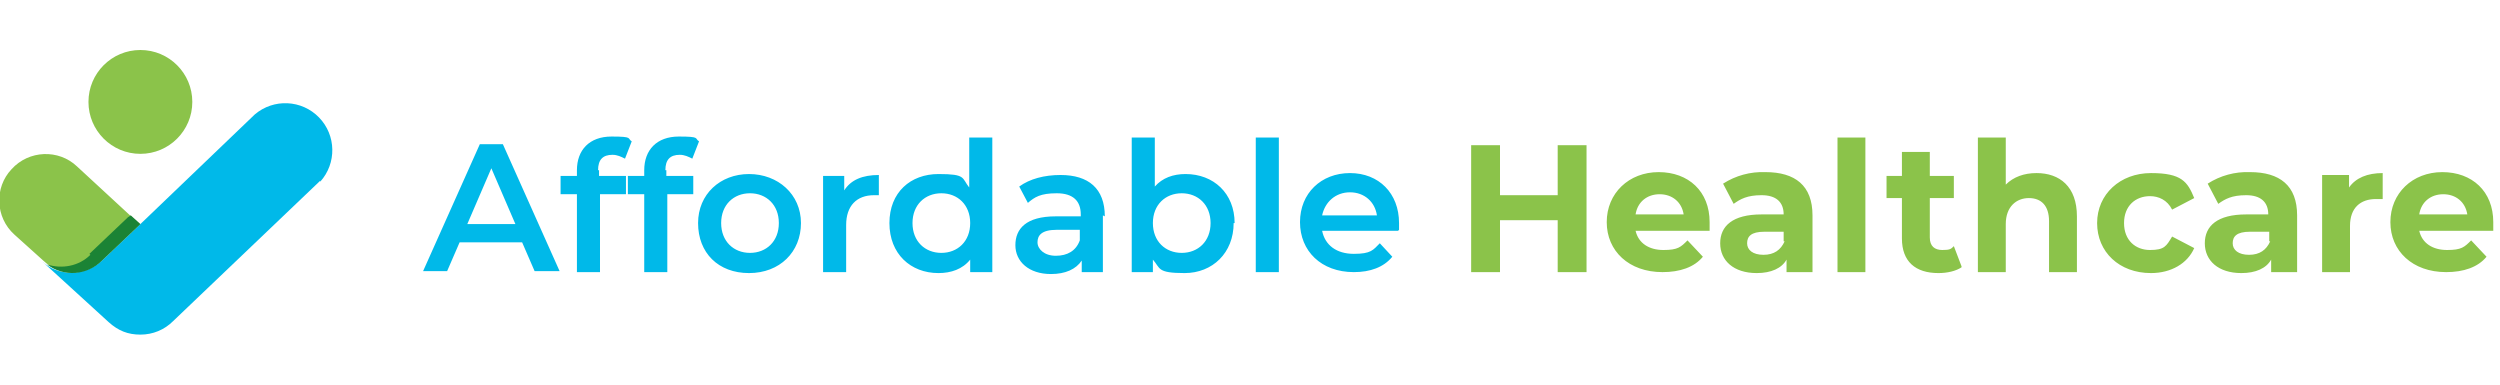
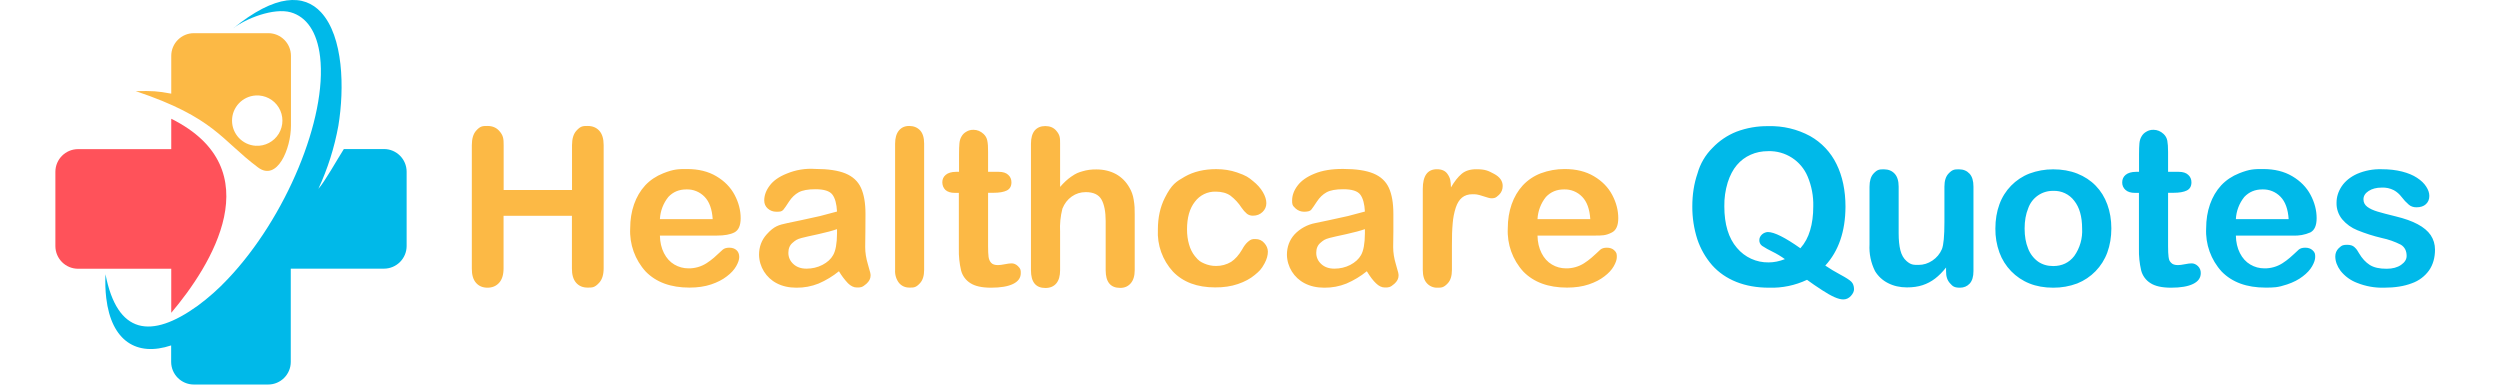
- <svg xmlns="http://www.w3.org/2000/svg" id="Layer_1" viewBox="0 0 260 40">
-   <defs>
-     <style>.st1{fill:#00b9e9}.st2{fill:#8bc34a}</style>
-   </defs>
-   <path d="M54.4 25.2h-6.6l-1.3 3H44L49.9 15h2.4l5.9 13.2h-2.6l-1.3-3Zm-.8-1.9-2.5-5.8-2.5 5.8h4.9ZM62.3 17.7v.6h2.8v1.9h-2.7v8.1H60v-8.1h-1.7v-1.9H60v-.6c0-2.1 1.3-3.5 3.6-3.5s1.6.2 2.1.5l-.7 1.8c-.4-.2-.8-.4-1.3-.4-1 0-1.5.5-1.5 1.6Z" class="st1" />
-   <path d="M69.3 17.7v.6h2.8v1.9h-2.7v8.1H67v-8.1h-1.7v-1.9H67v-.6c0-2.1 1.3-3.5 3.6-3.5s1.6.2 2.1.5l-.7 1.8c-.4-.2-.8-.4-1.3-.4-1 0-1.5.5-1.5 1.6ZM72.6 23.2c0-3 2.3-5.1 5.3-5.1s5.4 2.1 5.4 5.1-2.2 5.2-5.4 5.2-5.3-2.1-5.3-5.2m8.4 0c0-1.9-1.3-3.1-3-3.1s-3 1.2-3 3.1 1.3 3.1 3 3.1 3-1.2 3-3.1M91.4 18.1v2.2h-.5c-1.8 0-2.9 1.1-2.9 3.1v4.9h-2.4v-10h2.2v1.5c.7-1.1 1.9-1.6 3.6-1.6ZM103.2 14.3v14h-2.3V27c-.8 1-2 1.4-3.3 1.4-2.9 0-5.1-2-5.1-5.2s2.2-5.1 5.1-5.1 2.4.4 3.2 1.4v-5.2zm-2.3 8.9c0-1.9-1.3-3.1-3-3.1s-3 1.2-3 3.1 1.3 3.1 3 3.1 3-1.2 3-3.1M114.7 22.4v5.9h-2.2v-1.2c-.6.9-1.7 1.4-3.2 1.4-2.3 0-3.7-1.3-3.7-3s1.1-3 4.2-3h2.6v-.2c0-1.4-.8-2.2-2.5-2.2s-2.3.4-3 1l-.9-1.7c1.1-.8 2.6-1.2 4.3-1.2 2.9 0 4.6 1.4 4.6 4.3Zm-2.4 2.7v-1.2h-2.4c-1.6 0-2 .6-2 1.3s.7 1.4 1.9 1.4 2.1-.5 2.5-1.6ZM128.3 23.2c0 3.1-2.2 5.2-5.1 5.2s-2.5-.5-3.3-1.4v1.3h-2.2v-14h2.4v5.1c.8-.9 1.9-1.3 3.2-1.3 2.9 0 5.1 2 5.1 5.1Zm-2.4 0c0-1.9-1.3-3.1-3-3.1s-3 1.2-3 3.1 1.3 3.1 3 3.1 3-1.2 3-3.1M130.6 14.3h2.4v14h-2.4zM145.4 24h-7.9c.3 1.5 1.5 2.4 3.3 2.4s2-.4 2.7-1.1l1.3 1.4c-.9 1.1-2.3 1.6-4 1.6-3.4 0-5.6-2.2-5.6-5.2s2.2-5.1 5.2-5.1 5.1 2.1 5.1 5.2v.7Zm-7.9-1.6h5.7c-.2-1.4-1.3-2.4-2.8-2.4s-2.6 1-2.9 2.4" class="st1" />
-   <path d="M165 15.1v13.2h-3v-5.4h-6v5.4h-3V15.1h3v5.2h6v-5.2zM177.8 24h-7.7c.3 1.3 1.4 2 2.9 2s1.8-.3 2.5-1l1.6 1.7c-.9 1.1-2.4 1.6-4.2 1.6-3.5 0-5.8-2.2-5.8-5.2s2.3-5.2 5.4-5.2 5.3 2 5.3 5.2v.8Zm-7.7-1.7h5c-.2-1.3-1.2-2.1-2.5-2.1s-2.3.8-2.5 2.1M188.5 22.5v5.8h-2.7V27c-.5.9-1.6 1.4-3.1 1.4-2.4 0-3.8-1.3-3.8-3.1s1.3-3 4.3-3h2.3c0-1.3-.8-2-2.3-2s-2.2.4-2.9.9l-1.1-2.1a7.6 7.6 0 0 1 4.4-1.2c3.1 0 4.9 1.4 4.9 4.5Zm-3 2.6v-1h-2c-1.4 0-1.8.5-1.8 1.2s.6 1.2 1.7 1.2 1.8-.5 2.2-1.4ZM191.1 14.3h2.9v14h-2.9zM204 27.8c-.6.4-1.5.6-2.4.6-2.4 0-3.8-1.2-3.8-3.6v-4.2h-1.6v-2.3h1.6v-2.5h2.9v2.5h2.5v2.3h-2.5v4.1c0 .9.5 1.3 1.3 1.3s.9-.1 1.2-.4l.8 2.1ZM216 22.5v5.8h-2.9V23c0-1.6-.8-2.4-2.1-2.4s-2.4.9-2.4 2.7v5h-2.9v-14h2.9v4.9c.8-.8 1.9-1.2 3.2-1.2 2.4 0 4.2 1.4 4.2 4.5M218.1 23.2c0-3 2.4-5.2 5.6-5.2s3.8.9 4.5 2.6l-2.3 1.2c-.5-1-1.4-1.4-2.3-1.4-1.5 0-2.7 1-2.7 2.8s1.2 2.8 2.7 2.8 1.7-.4 2.3-1.4l2.3 1.2c-.7 1.6-2.4 2.6-4.5 2.6-3.3 0-5.6-2.2-5.6-5.2M238.9 22.5v5.8h-2.7V27c-.5.9-1.6 1.4-3.1 1.4-2.4 0-3.8-1.3-3.8-3.1s1.3-3 4.3-3h2.3c0-1.3-.8-2-2.3-2s-2.2.4-2.9.9l-1.1-2.1a7.6 7.6 0 0 1 4.4-1.2c3.1 0 4.9 1.4 4.9 4.5Zm-2.9 2.6v-1h-2c-1.4 0-1.8.5-1.8 1.2s.6 1.2 1.7 1.2 1.8-.5 2.2-1.4ZM247.8 18v2.7h-.7c-1.6 0-2.7.9-2.7 2.8v4.8h-2.9V18.2h2.8v1.3c.7-1 1.9-1.5 3.5-1.5M259.3 24h-7.7c.3 1.3 1.4 2 2.9 2s1.8-.3 2.5-1l1.6 1.7c-.9 1.1-2.4 1.6-4.2 1.6-3.5 0-5.8-2.2-5.8-5.2s2.3-5.2 5.4-5.2 5.3 2 5.3 5.2v.8Zm-7.7-1.7h5c-.2-1.3-1.2-2.1-2.5-2.1s-2.3.8-2.5 2.1M14.6 23.3l-4 3.8a4.4 4.4 0 0 1-6.1 0l-3-2.7c-2-1.8-2.1-4.9-.3-6.8 1.8-2 4.9-2.1 6.8-.3l6.5 6Z" class="st2" />
-   <path d="M33.3 18.8 18 33.4c-.9.9-2.1 1.4-3.4 1.4s-2.3-.4-3.3-1.3l-6.9-6.3c1.7 1.6 4.4 1.5 6.1 0l4-3.8 12-11.5a4.89 4.89 0 0 1 6.8 7Z" class="st1" />
-   <path fill="#1b8335" d="M9.4 26.5c-1.2 1.2-3 1.5-4.5 1a4.3 4.3 0 0 0 5.7-.4l4-3.8-1-.9-.3.2-4 3.8Z" />
-   <circle cx="14.6" cy="10.6" r="5.4" class="st2" />
+ <svg xmlns="http://www.w3.org/2000/svg" xml:space="preserve" id="Layer_1" x="0" y="0" viewBox="0 0 260 40">
+   <style>.st3{fill:#fcb945}.st4{fill:#00b9e9}</style>
+   <path fill="#ff525a" fill-rule="evenodd" d="M17.81 32.53v-4.58h-9.7a2.36 2.36 0 0 1-2.35-2.35v-7.74a2.36 2.36 0 0 1 2.35-2.35h9.7v-3.16c10.51 5.24 4.13 15.3 0 20.18" clip-rule="evenodd" />
+   <path fill="#00b9e9" fill-rule="evenodd" d="M17.81 35.92c-3.58 1.2-6.23-.44-6.76-4.92q-.14-1.17-.08-2.48c1.22 6.27 4.74 6.77 9.59 3.28a23 23 0 0 0 3.14-2.79c6.05-6.38 10.34-16.73 9.59-23.1-.31-2.62-1.42-4.16-3.05-4.63-1.77-.5-4.72.65-6.04 1.71 4.48-3.66 7.43-3.62 9.19-1.71 2.33 2.53 2.44 7.9 1.8 11.8a27 27 0 0 1-2.08 6.56c.63-.68 1.95-3.04 2.65-4.14h4.18a2.36 2.36 0 0 1 2.35 2.35v7.74a2.36 2.36 0 0 1-2.35 2.35h-9.7v9.7c0 1.3-1.06 2.35-2.35 2.35h-7.74a2.36 2.36 0 0 1-2.35-2.35v-1.72z" clip-rule="evenodd" />
+   <path fill="#fcb945" fill-rule="evenodd" d="M26.59 9.93a2.62 2.62 0 1 1 0 5.23 2.62 2.62 0 0 1 0-5.23m-6.42-6.48h7.74a2.36 2.36 0 0 1 2.35 2.35v7.27c0 2.4-1.43 5.84-3.43 4.34-3.85-2.88-4.51-5.18-12.71-7.93 1.7-.04 2.25-.01 3.69.26V5.8a2.36 2.36 0 0 1 2.36-2.35" clip-rule="evenodd" />
+   <path d="M52.38 15.1v4.66h7.11V15.1q0-1 .45-1.5c.45-.5.69-.5 1.18-.5q.75 0 1.2.49.46.5.46 1.5V27.9q0 1-.47 1.51c-.47.51-.71.5-1.2.5q-.75 0-1.19-.5-.45-.51-.44-1.5v-5.47h-7.11v5.47q0 1-.47 1.51-.46.5-1.2.5-.75 0-1.19-.5-.45-.51-.44-1.5V15.1q0-1 .44-1.5c.44-.5.69-.5 1.19-.5q.75 0 1.2.49c.45.49.48.84.48 1.51M74.55 24.5h-5.92q.02 1.03.42 1.82t1.08 1.19 1.48.4a3.4 3.4 0 0 0 1.86-.53q.42-.27.78-.58l.92-.84q.24-.2.67-.2.47 0 .75.25.29.26.29.72 0 .4-.32.96t-.97 1.05q-.65.51-1.63.84t-2.26.33q-2.91 0-4.54-1.66a6.2 6.2 0 0 1-1.62-4.51q0-1.34.4-2.49.4-1.14 1.16-1.97.77-.82 1.88-1.26c1.11-.44 1.57-.44 2.48-.44q1.78 0 3.04.75 1.27.75 1.9 1.94t.63 2.42q0 1.14-.65 1.48-.64.33-1.83.33m-5.92-1.71h5.49q-.1-1.56-.84-2.32a2.5 2.5 0 0 0-1.91-.77q-1.13 0-1.86.78a4 4 0 0 0-.88 2.31M87.25 28.21a9 9 0 0 1-2.12 1.28 6 6 0 0 1-2.3.43q-1.17 0-2.05-.46a3.4 3.4 0 0 1-1.84-2.96q0-1.24.79-2.12c.79-.88 1.25-.98 2.16-1.18l1.43-.3 1.96-.43q.81-.2 1.77-.47-.06-1.2-.48-1.76t-1.77-.56q-1.15 0-1.74.32-.58.32-1 .96-.41.64-.59.85c-.18.21-.36.21-.74.21q-.5 0-.88-.33-.37-.33-.37-.84 0-.8.57-1.55.56-.76 1.76-1.24a6.5 6.5 0 0 1 2.98-.49q2 0 3.14.47t1.61 1.49.47 2.71L90 24.05l-.02 1.65q0 .85.28 1.78c.28.93.28 1.01.28 1.19q0 .46-.44.85c-.44.39-.62.38-.99.38q-.47 0-.92-.44a7 7 0 0 1-.94-1.25m-.2-4.38q-.67.24-1.93.52-1.27.27-1.76.4c-.49.13-.64.25-.93.5q-.44.37-.44 1.04 0 .69.52 1.17t1.36.48q.9 0 1.66-.39.77-.4 1.11-1.01.4-.69.41-2.26zM93.09 28.08V14.95q0-.9.4-1.38t1.09-.47 1.11.46.42 1.38v13.13q0 .91-.43 1.38c-.43.47-.65.46-1.1.46q-.66 0-1.08-.48a2 2 0 0 1-.41-1.35M99.41 17.87h.33v-1.82q0-.73.04-1.15t.22-.71q.18-.32.51-.5.33-.2.74-.19.57 0 1.04.43.31.29.39.7.09.42.08 1.18v2.06h1.11q.65 0 .98.31.34.3.34.78 0 .61-.48.85t-1.38.24h-.57v5.57q0 .71.05 1.09t.27.62q.21.24.7.24.27 0 .72-.09t.71-.09q.36 0 .66.29c.3.29.29.44.29.73q0 .73-.8 1.12t-2.3.39q-1.42 0-2.15-.48a2.2 2.2 0 0 1-.96-1.32 9 9 0 0 1-.23-2.25v-5.81h-.4q-.66 0-1-.31-.31-.31-.32-.79 0-.48.36-.78t1.05-.31M110.25 14.95v4.49q.57-.66 1.13-1.05c.56-.39.77-.45 1.21-.58q.66-.2 1.43-.19 1.15 0 2.05.49.89.5 1.4 1.42.32.54.43 1.21c.11.67.11.96.11 1.55v5.8q0 .9-.42 1.38t-1.1.47q-1.5 0-1.5-1.84v-5.11q0-1.45-.43-2.23-.44-.78-1.64-.78-.81 0-1.46.46t-.97 1.26a8 8 0 0 0-.24 2.41v4q0 .9-.4 1.37t-1.13.47q-1.5 0-1.5-1.84V14.95q0-.91.39-1.38.4-.46 1.1-.46.72 0 1.13.47c.41.47.41.76.41 1.37M131.86 26.17q0 .57-.34 1.21c-.34.64-.57.84-1.03 1.22q-.69.58-1.75.94-1.05.36-2.37.35-2.8 0-4.38-1.64a6 6 0 0 1-1.57-4.38q0-1.86.72-3.29c.72-1.43 1.18-1.69 2.08-2.21q1.37-.78 3.26-.78 1.17 0 2.16.34c.99.34 1.21.52 1.66.89q.68.54 1.04 1.16t.36 1.15q0 .54-.4.92t-.98.38a1 1 0 0 1-.63-.19 3 3 0 0 1-.56-.63 5 5 0 0 0-1.16-1.26q-.6-.42-1.54-.42a2.6 2.6 0 0 0-2.16 1.05q-.82 1.04-.82 2.87 0 .85.21 1.57.2.71.61 1.22c.41.51.59.59.96.76a3 3 0 0 0 1.24.26 3 3 0 0 0 1.56-.42q.64-.42 1.15-1.29.27-.51.6-.8c.33-.29.48-.29.79-.29q.56 0 .92.42.36.4.37.89M142.15 28.21a9 9 0 0 1-2.12 1.28 6 6 0 0 1-2.3.43q-1.17 0-2.05-.46a3.4 3.4 0 0 1-1.84-2.96q0-1.24.79-2.12a4 4 0 0 1 2.16-1.18l1.43-.3 1.96-.43q.81-.2 1.77-.47-.06-1.2-.48-1.76t-1.77-.56q-1.16 0-1.74.32t-1 .96-.59.85-.74.21q-.5 0-.88-.33c-.38-.33-.37-.5-.37-.84q0-.8.57-1.55.57-.76 1.76-1.24 1.2-.5 2.98-.49 2 0 3.14.47t1.61 1.49.47 2.71v1.81l-.02 1.65q0 .85.28 1.78c.28.93.28 1.01.28 1.19q0 .46-.44.85c-.44.39-.62.38-.99.38q-.47 0-.92-.44-.44-.41-.95-1.25m-.2-4.38q-.67.24-1.93.52-1.27.27-1.76.4c-.49.13-.64.25-.93.5q-.44.37-.44 1.04 0 .69.52 1.17t1.36.48q.9 0 1.66-.39.76-.4 1.11-1.01.4-.69.41-2.26zM151 25.55v2.53q0 .92-.43 1.38c-.43.46-.65.46-1.1.46a1.4 1.4 0 0 1-1.08-.47q-.42-.46-.42-1.38v-8.43q0-2.04 1.47-2.04.75 0 1.09.48c.34.48.34.79.37 1.41q.54-.93 1.11-1.41t1.52-.48c.95 0 1.25.16 1.85.48s.9.74.9 1.26q0 .55-.38.92c-.38.37-.53.36-.83.36q-.17 0-.8-.21c-.63-.21-.8-.21-1.13-.21q-.66 0-1.09.35-.42.35-.65 1.04a7 7 0 0 0-.32 1.64q-.09.96-.08 2.32M165.82 24.5h-5.92q.02 1.03.42 1.82t1.08 1.19q.67.4 1.48.4a3.4 3.4 0 0 0 1.86-.53q.42-.27.78-.58c.36-.31.54-.49.92-.84q.24-.2.67-.2.47 0 .75.25c.28.25.29.41.29.72q0 .4-.32.96t-.97 1.05q-.65.51-1.63.84t-2.26.33q-2.91 0-4.54-1.66a6.2 6.2 0 0 1-1.62-4.51q0-1.34.4-2.49.4-1.14 1.16-1.97a5 5 0 0 1 1.88-1.26 7 7 0 0 1 2.48-.44q1.78 0 3.04.75 1.27.75 1.9 1.94t.63 2.42q0 1.14-.65 1.48c-.65.34-1.04.33-1.83.33m-5.92-1.71h5.49q-.1-1.56-.84-2.32a2.5 2.5 0 0 0-1.91-.77q-1.12 0-1.86.78a4 4 0 0 0-.88 2.31" class="st3" />
+   <path d="M189.83 27.62q.72.49 1.58.95t1.13.73.28.77q0 .35-.33.71t-.79.36q-.38 0-.92-.24t-1.26-.71c-.72-.47-1.01-.67-1.59-1.09a8.6 8.6 0 0 1-3.95.82q-1.9 0-3.4-.6t-2.52-1.74a8 8 0 0 1-1.54-2.7 11 11 0 0 1-.52-3.4q0-1.88.54-3.44a6 6 0 0 1 1.56-2.66 7 7 0 0 1 2.48-1.68 9 9 0 0 1 3.33-.58 8.6 8.6 0 0 1 4.34 1.03 6.7 6.7 0 0 1 2.75 2.92q.93 1.89.93 4.44-.02 3.84-2.1 6.11m-2.59-1.8q.7-.79 1.01-1.86.33-1.08.33-2.5a7.5 7.5 0 0 0-.58-3.09 4.3 4.3 0 0 0-4.11-2.65q-1 0-1.82.37-.84.37-1.44 1.08t-.95 1.81a8 8 0 0 0-.35 2.48q0 2.8 1.31 4.32a4.2 4.2 0 0 0 3.3 1.51q.82 0 1.69-.34a9 9 0 0 0-1.3-.78 9 9 0 0 1-1.07-.6.7.7 0 0 1-.29-.6q0-.33.28-.59a1 1 0 0 1 .61-.25q1 .01 3.38 1.69M202.39 28.21v-.39q-.54.69-1.14 1.15t-1.31.69q-.7.23-1.62.23-1.1 0-1.97-.45a3.3 3.3 0 0 1-1.35-1.25 5.5 5.5 0 0 1-.57-2.77v-6q0-.91.41-1.36c.41-.45.64-.45 1.09-.45q.69 0 1.11.45t.42 1.35v4.85q0 1.05.18 1.77t.64 1.12c.46.4.72.4 1.25.4q.77 0 1.44-.45t.99-1.19q.26-.65.26-2.82v-3.68q0-.9.42-1.35c.42-.45.65-.45 1.1-.45s.81.15 1.09.45.41.75.41 1.36v8.77q0 .87-.39 1.3-.4.43-1.01.43c-.61 0-.76-.15-1.03-.45q-.43-.45-.42-1.26M219.58 23.76q0 1.35-.42 2.5a5.5 5.5 0 0 1-3.13 3.22 7 7 0 0 1-2.5.44q-1.38 0-2.47-.44a5.5 5.5 0 0 1-3.12-3.22 7 7 0 0 1-.42-2.49q0-1.38.42-2.52a5.4 5.4 0 0 1 3.12-3.2 7 7 0 0 1 2.47-.44q1.38 0 2.5.44 1.13.45 1.92 1.26.8.82 1.21 1.95.42 1.14.42 2.5m-3.04 0q0-1.85-.82-2.88a2.6 2.6 0 0 0-2.19-1.03 2.7 2.7 0 0 0-2.6 1.82q-.37.9-.37 2.1 0 1.19.36 2.07a3 3 0 0 0 1.03 1.36q.67.47 1.58.47 1.38 0 2.19-1.04a4.5 4.5 0 0 0 .82-2.87M222.13 17.87h.33v-1.82q0-.73.04-1.15t.22-.71q.18-.32.51-.5.33-.2.74-.19.57 0 1.04.43.31.29.39.7.08.42.08 1.18v2.06h1.11q.65 0 .98.31.34.3.34.78 0 .61-.48.85t-1.38.24h-.57v5.57q0 .71.05 1.09c.05.38.12.46.27.62q.21.24.7.24.27 0 .72-.09t.71-.09q.36 0 .66.29.3.3.29.73 0 .73-.8 1.12t-2.29.39q-1.42 0-2.15-.48a2.2 2.2 0 0 1-.96-1.32 9 9 0 0 1-.23-2.25v-5.81h-.4q-.66 0-1-.31a1 1 0 0 1-.34-.79q0-.48.36-.78.37-.3 1.06-.31M238.45 24.5h-5.92q.02 1.03.42 1.82t1.08 1.19q.67.4 1.48.4a3.4 3.4 0 0 0 1.86-.53q.42-.27.78-.58c.36-.31.54-.49.92-.84q.24-.2.67-.2.47 0 .75.25c.28.25.29.41.29.72q0 .4-.32.96t-.97 1.05q-.65.51-1.63.84c-.98.33-1.41.33-2.26.33q-2.91 0-4.54-1.66a6.2 6.2 0 0 1-1.62-4.51q0-1.34.4-2.49.4-1.14 1.16-1.97.77-.82 1.88-1.26c1.11-.44 1.57-.44 2.48-.44q1.78 0 3.04.75 1.27.75 1.9 1.94t.63 2.42q0 1.14-.65 1.48a4 4 0 0 1-1.83.33m-5.92-1.71h5.49q-.1-1.56-.84-2.32a2.5 2.5 0 0 0-1.91-.77q-1.12 0-1.86.78a4 4 0 0 0-.88 2.31M253.24 25.96q0 1.26-.61 2.15a3.7 3.7 0 0 1-1.8 1.35q-1.19.46-2.9.46a7 7 0 0 1-2.79-.5 4 4 0 0 1-1.72-1.25q-.55-.75-.55-1.5 0-.5.35-.85c.35-.35.54-.36.9-.36q.48 0 .73.23c.25.23.33.37.49.65q.47.8 1.11 1.21t1.77.4q.91 0 1.49-.4t.58-.93q0-.8-.6-1.17a8 8 0 0 0-1.99-.7 17 17 0 0 1-2.54-.81 4 4 0 0 1-1.57-1.13 2.6 2.6 0 0 1-.59-1.72q0-.91.54-1.72.55-.81 1.6-1.29a6 6 0 0 1 2.56-.48q1.17 0 2.11.24t1.56.65q.63.41.95.91.33.5.33.98 0 .52-.35.85t-.99.33q-.47 0-.79-.27a5 5 0 0 1-.75-.8q-.34-.45-.81-.71a2.5 2.5 0 0 0-1.26-.27q-.82 0-1.36.35t-.54.87q0 .48.4.78t1.08.5q.67.2 1.86.49 1.41.34 2.3.82.9.48 1.35 1.13.45.68.45 1.51" class="st4" />
</svg>
